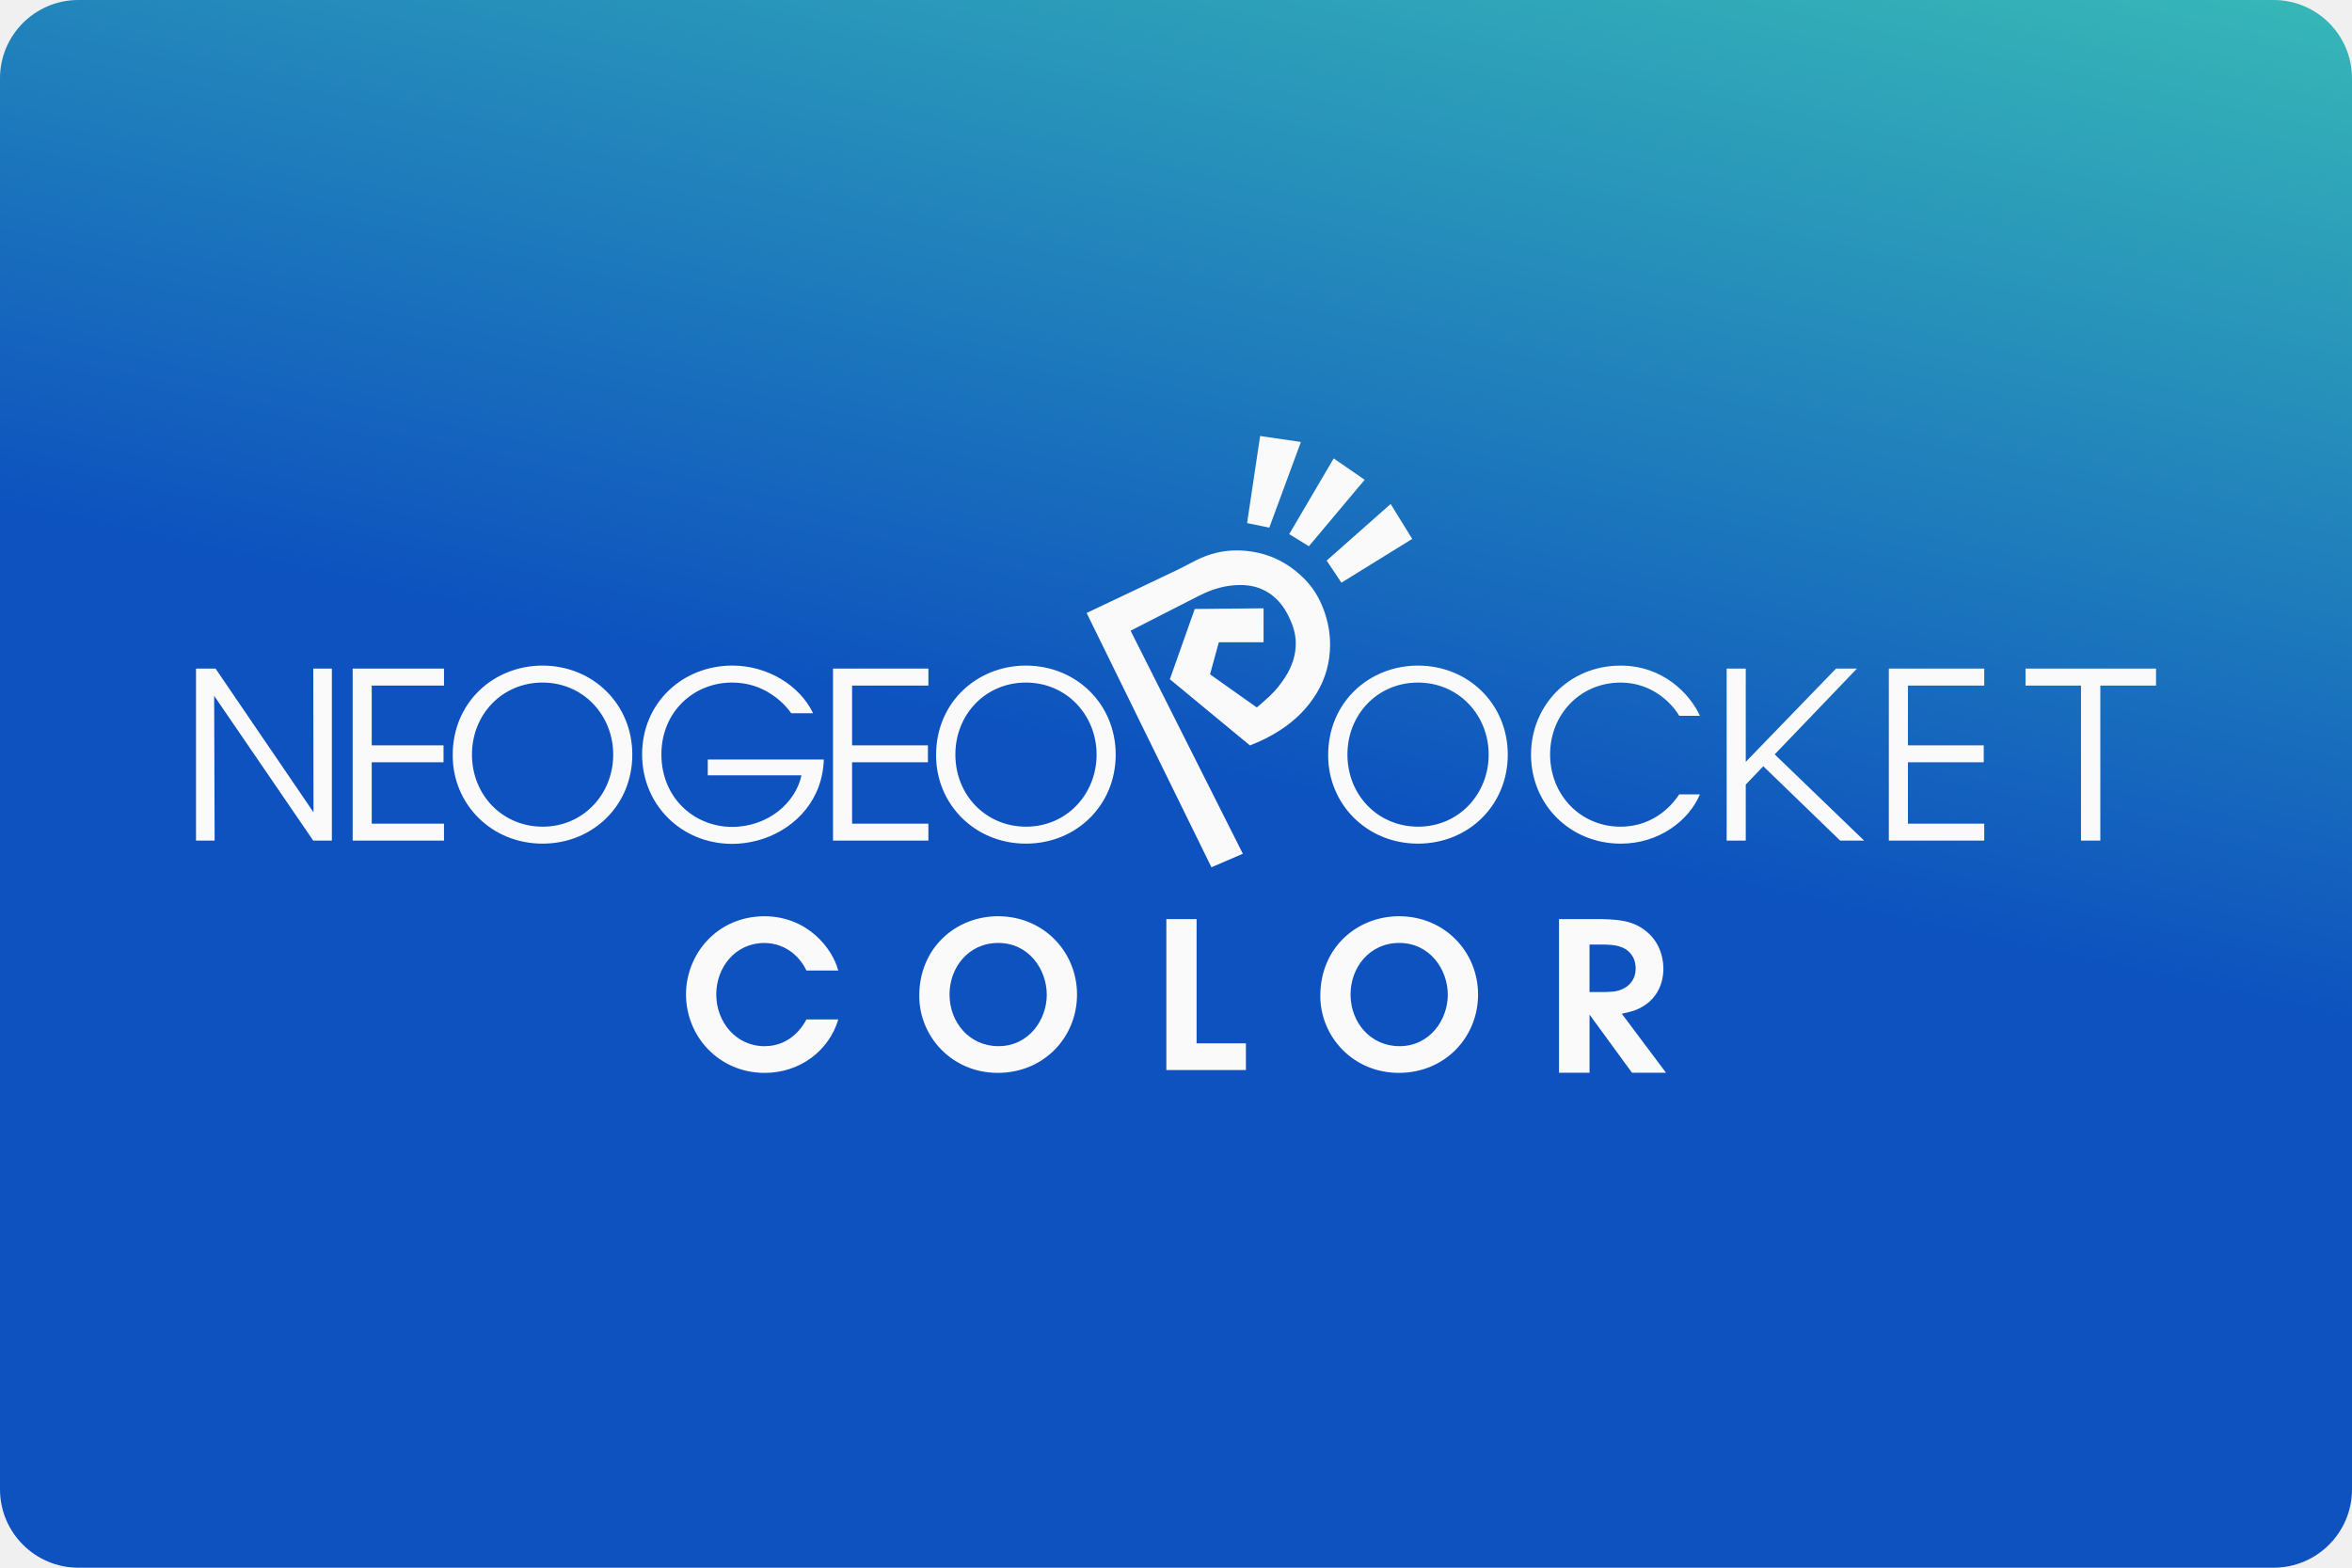
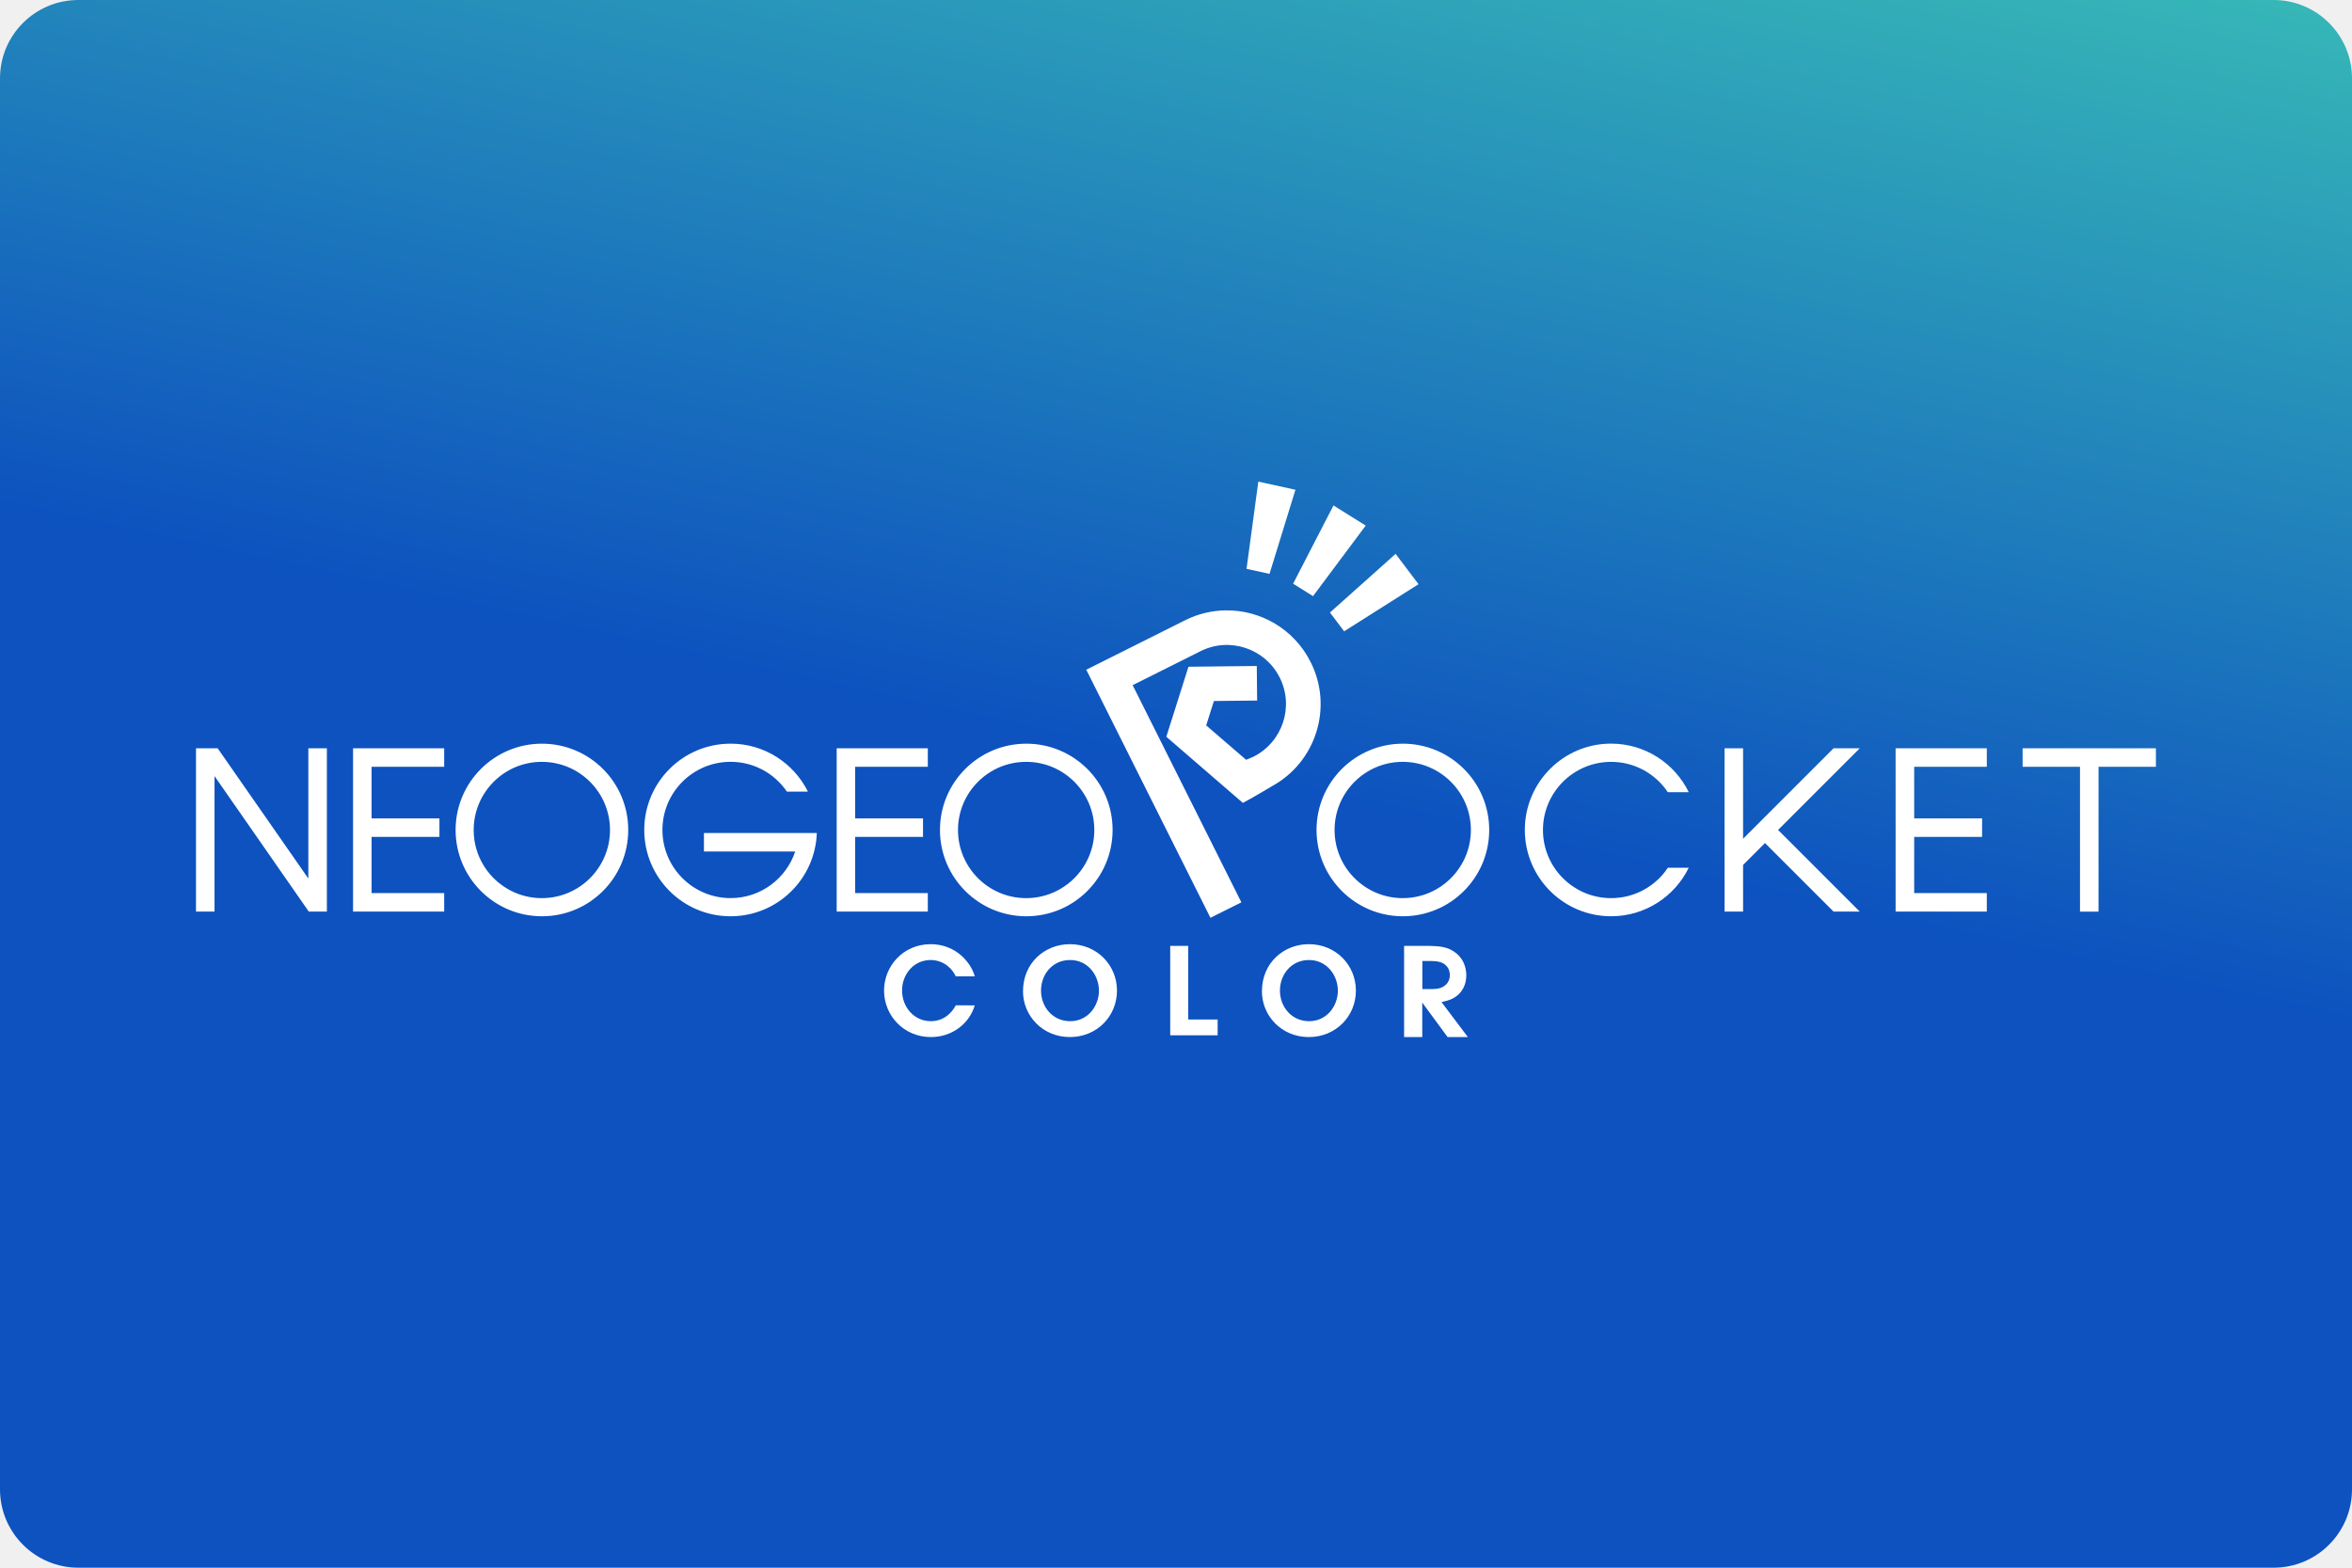
- <svg xmlns="http://www.w3.org/2000/svg" width="480" height="320" version="1.1" viewBox="0 0 480 320">
+ <svg xmlns="http://www.w3.org/2000/svg" width="480" height="320" version="1.1" viewBox="0 0 480 320" xml:space="preserve">
  <defs>
-     <linearGradient id="a" x1="95.213" x2="110.28" y1="48.527" y2="-20.09" gradientTransform="scale(3.7795)" gradientUnits="userSpaceOnUse">
+     <linearGradient id="a" x1="95.21" x2="110.3" y1="48.53" y2="-20.09" gradientTransform="scale(3.78)" gradientUnits="userSpaceOnUse">
      <stop stop-color="#0d52bf" offset="0" />
      <stop stop-color="#43d6b5" offset="1" />
    </linearGradient>
  </defs>
-   <rect width="480" height="320" ry="16" fill="url(#a)" stroke-linecap="square" stroke-linejoin="round" stroke-width="2" style="paint-order:stroke fill markers" />
-   <path d="m257.17 89c-0.889 5.932-1.775 11.851-2.662 17.77 1.523 0.313 3.006 0.62 4.531 0.933 2.151-5.833 4.294-11.644 6.449-17.487-2.793-0.408-5.541-0.811-8.318-1.216zm15.014 4.571c-3.046 5.186-6.064 10.327-9.078 15.456 1.357 0.838 2.677 1.651 4.01 2.473 3.809-4.536 7.593-9.044 11.387-13.564-2.1-1.449-4.189-2.894-6.318-4.364zm11.621 9.304c-4.37 3.867-8.71 7.708-13.061 11.556 1.014 1.517 2.006 2.999 3.018 4.508 4.825-2.984 9.635-5.958 14.445-8.935-1.478-2.392-2.929-4.746-4.402-7.129zm-31.391 9.479c-2.924-9e-3 -5.699 0.697-8.326 2.016-1.262 0.635-2.499 1.319-3.77 1.934-2.829 1.367-5.672 2.704-8.51 4.052-2.503 1.189-5.005 2.374-7.508 3.56-0.847 0.401-1.694 0.803-2.541 1.204 8.499 17.317 16.991 34.615 25.475 51.908 1e-3 -5.8e-4 3e-3 -1e-3 4e-3 -2e-3v2e-3c2.151-0.926 4.258-1.834 6.406-2.758-7.647-15.197-15.272-30.351-22.903-45.517 0.042-0.029 0.076-0.059 0.115-0.078 1.903-0.973 3.805-1.946 5.707-2.918 0.82-0.418 1.639-0.836 2.459-1.253 1.048-0.534 2.095-1.069 3.143-1.604 0.822-0.42 1.646-0.837 2.467-1.259 1.941-0.996 3.949-1.72 6.055-2.042 0.768-0.117 1.549-0.179 2.344-0.183 0.197-9.9e-4 0.393 1e-3 0.592 8e-3 2e-3 6e-5 4e-3 -6e-5 6e-3 0 0.134 5e-3 0.269 0.011 0.402 0.02 2e-3 1.1e-4 2e-3 -1.3e-4 4e-3 0 0.403 0.027 0.8 0.073 1.19 0.141 1e-3 2.3e-4 5e-3 -2.3e-4 6e-3 0 1.563 0.271 3.014 0.878 4.328 1.879 1.55 1.18 2.646 2.715 3.484 4.448 0.795 1.644 1.362 3.356 1.397 5.201 0.046 2.564-0.732 4.881-2.107 7.034-0.921 1.44-1.972 2.766-3.205 3.938-0.848 0.807-1.755 1.551-2.635 2.322-3.223-2.284-6.378-4.517-9.545-6.761 0.601-2.195 1.194-4.371 1.791-6.552h9.131v-6.925c-2e-3 2e-5 -4e-3 0-6e-3 0-4.712 0.044-9.378 0.091-14.039 0.137-1.699 4.795-3.386 9.563-5.078 14.341 5.458 4.51 10.894 9.005 16.338 13.506 1e-3 -5.3e-4 5e-3 5.2e-4 6e-3 0 2.163-0.825 4.216-1.837 6.147-3.091 3.08-1.999 5.644-4.51 7.529-7.672 1.751-2.939 2.63-6.143 2.68-9.561 0.029-2.119-0.292-4.19-0.916-6.22-0.827-2.69-2.108-5.126-4.061-7.167-3.09-3.233-6.77-5.203-11.037-5.853-0.156-0.024-0.315-0.046-0.473-0.066-2e-3 -2.3e-4 -4e-3 2.3e-4 -6e-3 0-0.158-0.02-0.315-0.04-0.475-0.057-2e-3 -1.9e-4 -4e-3 1.9e-4 -6e-3 0-0.159-0.017-0.32-0.032-0.48-0.045-2e-3 -1.5e-4 -4e-3 1.5e-4 -6e-3 0-0.161-0.013-0.322-0.026-0.484-0.035-2e-3 -1e-4 -4e-3 1.1e-4 -6e-3 0-0.163-9e-3 -0.328-0.016-0.492-0.021-1e-3 -6e-5 -2e-3 5e-5 -4e-3 0-0.196-7e-3 -0.391-0.011-0.586-0.012zm-102.95 23.506c-10.16 0-18.422 7.593-18.422 18.125 0 10.391 8.118 18.266 18.373 18.266 7.074 0 14.102-3.843 17.141-10.438 1.045-2.183 1.519-4.744 1.566-6.786h-23.68v3.226h19.123c-0.57 2.754-2.279 5.41-4.748 7.356-2.421 1.899-5.699 3.179-9.402 3.179-7.691 0-14.434-5.884-14.434-14.804 0-8.776 6.695-14.659 14.387-14.659 3.133 0 5.887 0.901 8.166 2.467 1.519 0.996 2.849 2.277 3.941 3.794h4.463c-2.754-5.74-9.353-9.727-16.475-9.727zm-38.748 2e-3c-9.924 0-18.328 7.45-18.328 18.266v0.047c0 10.011 7.929 18.03 18.328 18.03 10.351 0 18.327-7.874 18.327-18.17 0-10.295-8.024-18.172-18.327-18.172zm98.649 0c-9.923 0-18.327 7.45-18.327 18.266v0.047c0 10.011 7.928 18.03 18.327 18.03 10.351 0 18.328-7.874 18.328-18.17 0-10.295-8.025-18.172-18.328-18.172zm80.016 0c-9.925 0-18.328 7.45-18.328 18.266v0.047c0 10.011 7.931 18.03 18.328 18.03 10.352 0 18.327-7.874 18.327-18.17 0-10.295-8.022-18.172-18.327-18.172zm41.352 4e-3c-10.539 0-18.28 8.159-18.28 18.17 0 10.152 7.929 18.172 18.327 18.172 7.739 0 13.864-4.652 16.143-10.061l-4.227 2e-3c-0.854 1.328-4.602 6.595-11.963 6.595-8.168 0-14.387-6.454-14.387-14.757 0-8.16 6.173-14.659 14.387-14.659 6.79 0 10.775 4.697 11.963 6.784h4.227c-2.042-4.459-7.501-10.246-16.19-10.246zm-290.73 0.613v35.111h3.799l-0.096-29.56 20.225 29.56h3.797v-35.111h-3.797l0.047 29.323-19.987-29.323zm31.969 0v35.111h18.641v-3.464h-14.748v-12.526h14.652v-3.464h-14.652v-12.192h14.748v-3.464zm98.03 0v35.111h19.465v-3.464h-15.57v-12.526h15.476v-3.464h-15.476v-12.192h15.57v-3.464zm182.38 0v35.111h3.894v-11.443l3.584-3.741 15.69 15.184h4.891l-18.254-17.604 16.78-17.507h-4.272l-18.418 19.035v-19.035zm33.094 0v35.111h19.469v-3.464h-15.575v-12.526h15.476v-3.464h-15.476v-12.192h15.575v-3.464zm27.895 0v3.464h11.324v31.647h3.941v-31.647h11.367v-3.464zm-302.66 2.848c8.357 0 14.434 6.689 14.434 14.708 0 8.02-6.078 14.708-14.387 14.708-8.215 0-14.436-6.453-14.436-14.708v-0.049c0-8.112 6.127-14.659 14.389-14.659zm98.649 0c8.357 0 14.434 6.689 14.434 14.708 0 8.02-6.075 14.708-14.385 14.708-8.214 0-14.434-6.453-14.434-14.708v-0.049c0-8.112 6.123-14.659 14.385-14.659zm80.016 0c8.358 0 14.434 6.689 14.434 14.708 0 8.02-6.079 14.708-14.389 14.708-8.215 0-14.434-6.453-14.434-14.708v-0.049c0-8.112 6.128-14.659 14.389-14.659zm-85.693 47.697c-8.536 0-16.077 6.373-16.077 16.238v0.041c0 8.242 6.628 15.694 16.034 15.694 9.363 0 16.16-7.241 16.16-15.984 0-8.743-6.836-15.988-16.117-15.988zm81.842 0c-8.535 0-16.074 6.373-16.074 16.238v0.041c0 8.242 6.632 15.694 16.035 15.694 9.363 0 16.158-7.241 16.158-15.984 0-8.743-6.838-15.988-16.12-15.988zm-129.49 4e-3c-9.696 0-16.035 7.744-16.035 15.945 0 8.575 6.713 16.027 16.077 16.027 7.168 0 13.134-4.538 14.998-10.908l-6.504 2e-3c-0.579 1.125-3.066 5.457-8.535 5.457-5.842 0-9.861-4.955-9.861-10.576 0-5.455 3.854-10.492 9.82-10.492 4.89 0.043 7.624 3.497 8.576 5.621h6.504c-1.201-4.498-6.214-11.033-15.039-11.076zm162.13 0.578v31.358h6.231v-11.859l8.664 11.859h6.941l-9.018-12.036c1.636-0.355 2.385-0.577 3.137-0.888 0.399-0.177 1.46-0.665 2.477-1.556 0.929-0.843 1.326-1.511 1.637-1.997 1.148-1.911 1.236-3.998 1.236-4.75 0-0.846-0.131-3.288-1.547-5.467-0.486-0.755-1.149-1.508-1.855-2.088-2.742-2.308-5.791-2.485-9.24-2.572zm-80.134 4e-3v30.809h16.241v-5.453h-10.068v-25.356zm-34.307 4.868c6.257 0 9.902 5.419 9.902 10.58 0 5.078-3.644 10.49-9.859 10.49-5.967 0-9.986-4.912-9.986-10.534v-0.041c0-5.415 3.812-10.496 9.943-10.496zm81.842 0c6.255 0 9.902 5.419 9.902 10.58 0 5.078-3.646 10.49-9.861 10.49-5.965 0-9.984-4.912-9.984-10.534v-0.041c0-5.415 3.812-10.496 9.943-10.496zm38.827 0.328h2.961c2.123 0.046 4.244 0.223 5.615 2.09 0.796 1.107 0.842 2.309 0.842 2.797 0 1.511-0.62 2.443-0.973 2.889-1.459 1.776-3.67 1.864-4.332 1.864-0.356 0.045-0.663 0.045-1.018 0.045h-3.096z" fill="#fafafa" stroke-width=".705" />
-   <style type="text/css">.st0{fill:#FC0C18;}
- 	.st1{fill:#FC0C18;}</style>
+   <rect width="480" height="320" ry="16" fill="url(#a)" />
+   <path d="m256.8 98.31-2.406 17.8 4.688 1.031 5.293-17.17zm15.34 4.865-8.238 15.97 4.062 2.541 10.75-14.4zm12.68 9.885-13.4 11.97 2.896 3.834 15.18-9.615zm-34.71 11.53c-2.783 0.041-5.601 0.692-8.258 2.02l-13.85 6.938-5.271 2.635-1.041 0.521 25.34 50.64 6.312-3.156-22.19-44.33 13.86-6.938c5.938-2.979 13.18-0.553 16.16 5.395 2.979 5.937 0.562 13.17-5.375 16.15 0 0-0.988 0.448-1.488 0.625l-8.146-7.021 1.572-4.979 8.824-0.094-0.074-7.053-13.94 0.156-4.52 14.29 0.312 0.27 15.31 13.23c1.458-0.729 5.979-3.428 5.979-3.428 8.948-4.927 12.48-16.08 7.865-25.29-3.392-6.798-10.28-10.69-17.39-10.58zm78.69 27.2c-9.729 0-17.61 7.886-17.61 17.62 0 9.729 7.884 17.62 17.61 17.62 6.958 0 12.98-4.042 15.84-9.906h-4.27v0.019c-2.49 3.729-6.741 6.188-11.57 6.188-7.677 0-13.91-6.229-13.91-13.91 0-7.677 6.229-13.91 13.91-13.91 4.823 0 9.074 2.458 11.57 6.188h4.27c-2.865-5.865-8.875-9.906-15.84-9.906zm-218.2 0.012c-9.729 0-17.62 7.884-17.62 17.61s7.886 17.62 17.62 17.62 17.61-7.886 17.61-17.62-7.884-17.61-17.61-17.61zm38.49 0c-9.729 0-17.61 7.884-17.61 17.61s7.884 17.62 17.61 17.62c9.521 0 17.27-7.552 17.61-17h-23.04v3.781h18.63c-1.844 5.521-7.042 9.51-13.19 9.51-7.677 0-13.91-6.229-13.91-13.91s6.229-13.91 13.91-13.91c4.781 0 8.99 2.407 11.49 6.084h4.291c-2.885-5.802-8.865-9.791-15.78-9.791zm60.36 0c-9.729 0-17.62 7.884-17.62 17.61s7.886 17.62 17.62 17.62c9.729 0 17.61-7.886 17.61-17.62s-7.884-17.61-17.61-17.61zm76.85 0c-9.729 0-17.62 7.884-17.62 17.61s7.886 17.62 17.62 17.62c9.729 0 17.62-7.886 17.62-17.62s-7.886-17.61-17.62-17.61zm-246.3 0.947v33.33h3.781v-27.66l19.24 27.66h3.688v-33.33h-3.781v26.58l-18.5-26.58zm32.05 0v33.33h18.6v-3.781h-14.82v-11.47h13.85v-3.771h-13.85v-10.54h14.82v-3.771h-14.82zm98.7 0v33.33h18.6v-3.781h-14.83v-11.47h13.85v-3.771h-13.85v-10.54h14.83v-3.772h-14.83zm181.2 0v33.33h3.781v-9.521l4.469-4.479 14 14h5.344l-16.67-16.67 16.67-16.67h-5.344l-18.47 18.47v-18.47zm34.91 0v33.33h18.61v-3.781h-14.82v-11.47h13.86v-3.771h-13.86v-10.54h14.82v-3.772h-14.82zm25.92 0v3.771h11.71v29.56h3.781v-29.56h11.71v-3.771h-15.49zm-302.2 2.76c7.677 0 13.91 6.229 13.91 13.91 0 7.677-6.229 13.91-13.91 13.91-7.677 0-13.91-6.229-13.91-13.91 0-7.677 6.229-13.91 13.91-13.91zm98.84 0c7.677 0 13.91 6.229 13.91 13.91 0 7.677-6.229 13.91-13.91 13.91-7.677 0-13.91-6.229-13.91-13.91 0-7.677 6.229-13.91 13.91-13.91zm76.85 0c7.677 0 13.91 6.229 13.91 13.91 0 7.677-6.229 13.91-13.91 13.91-7.677 0-13.91-6.229-13.91-13.91 0-7.677 6.229-13.91 13.91-13.91zm-96.3 37.22c-5.771 0-9.551 4.594-9.551 9.459 0 5.083 3.989 9.5 9.572 9.5 4.271 0 7.823-2.688 8.938-6.469l-3.875-0.01c-0.344 0.667-1.824 3.238-5.084 3.238-3.479 0-5.875-2.936-5.875-6.27 0-3.229 2.303-6.219 5.855-6.219 2.906 0.031 4.541 2.072 5.104 3.332h3.875c-0.719-2.667-3.699-6.531-8.959-6.562zm28.38 0c-5.083 0-9.572 3.771-9.572 9.625v0.031c0 4.885 3.949 9.303 9.553 9.303 5.573 0 9.625-4.291 9.625-9.479 0-5.188-4.074-9.48-9.605-9.48zm48.76 0c-5.083 0-9.574 3.771-9.574 9.625v0.031c0 4.885 3.949 9.303 9.553 9.303 5.573 0 9.625-4.291 9.625-9.479 0-5.188-4.072-9.48-9.604-9.48zm-28.29 0.344v18.26h9.678v-3.23h-6v-15.03zm47.73 0v18.61h3.707v-7.031l5.168 7.031h4.135l-5.375-7.137c0.969-0.219 1.417-0.344 1.865-0.531 0.24-0.104 0.874-0.385 1.479-0.916 0.562-0.5 0.791-0.896 0.979-1.188 0.688-1.135 0.74-2.374 0.74-2.822 0-0.5-0.072-1.949-0.916-3.24-0.292-0.448-0.689-0.896-1.105-1.24-1.635-1.375-3.448-1.479-5.5-1.531zm-68.17 2.887c3.729 0 5.896 3.207 5.896 6.27 0 3.01-2.167 6.219-5.875 6.219-3.552 0-5.947-2.905-5.947-6.238v-0.031c0-3.208 2.27-6.219 5.926-6.219zm48.76 0c3.719 0 5.895 3.207 5.895 6.27 0 3.01-2.167 6.219-5.875 6.219-3.552 0-5.947-2.905-5.947-6.238v-0.031c0-3.208 2.271-6.219 5.928-6.219zm23.14 0.197h1.762c1.26 0.031 2.531 0.136 3.344 1.24 0.479 0.656 0.5 1.365 0.5 1.656 0 0.896-0.376 1.447-0.584 1.707-0.875 1.052-2.188 1.105-2.584 1.105-0.208 0.031-0.395 0.031-0.604 0.031h-1.844z" fill="#fff" />
</svg>
